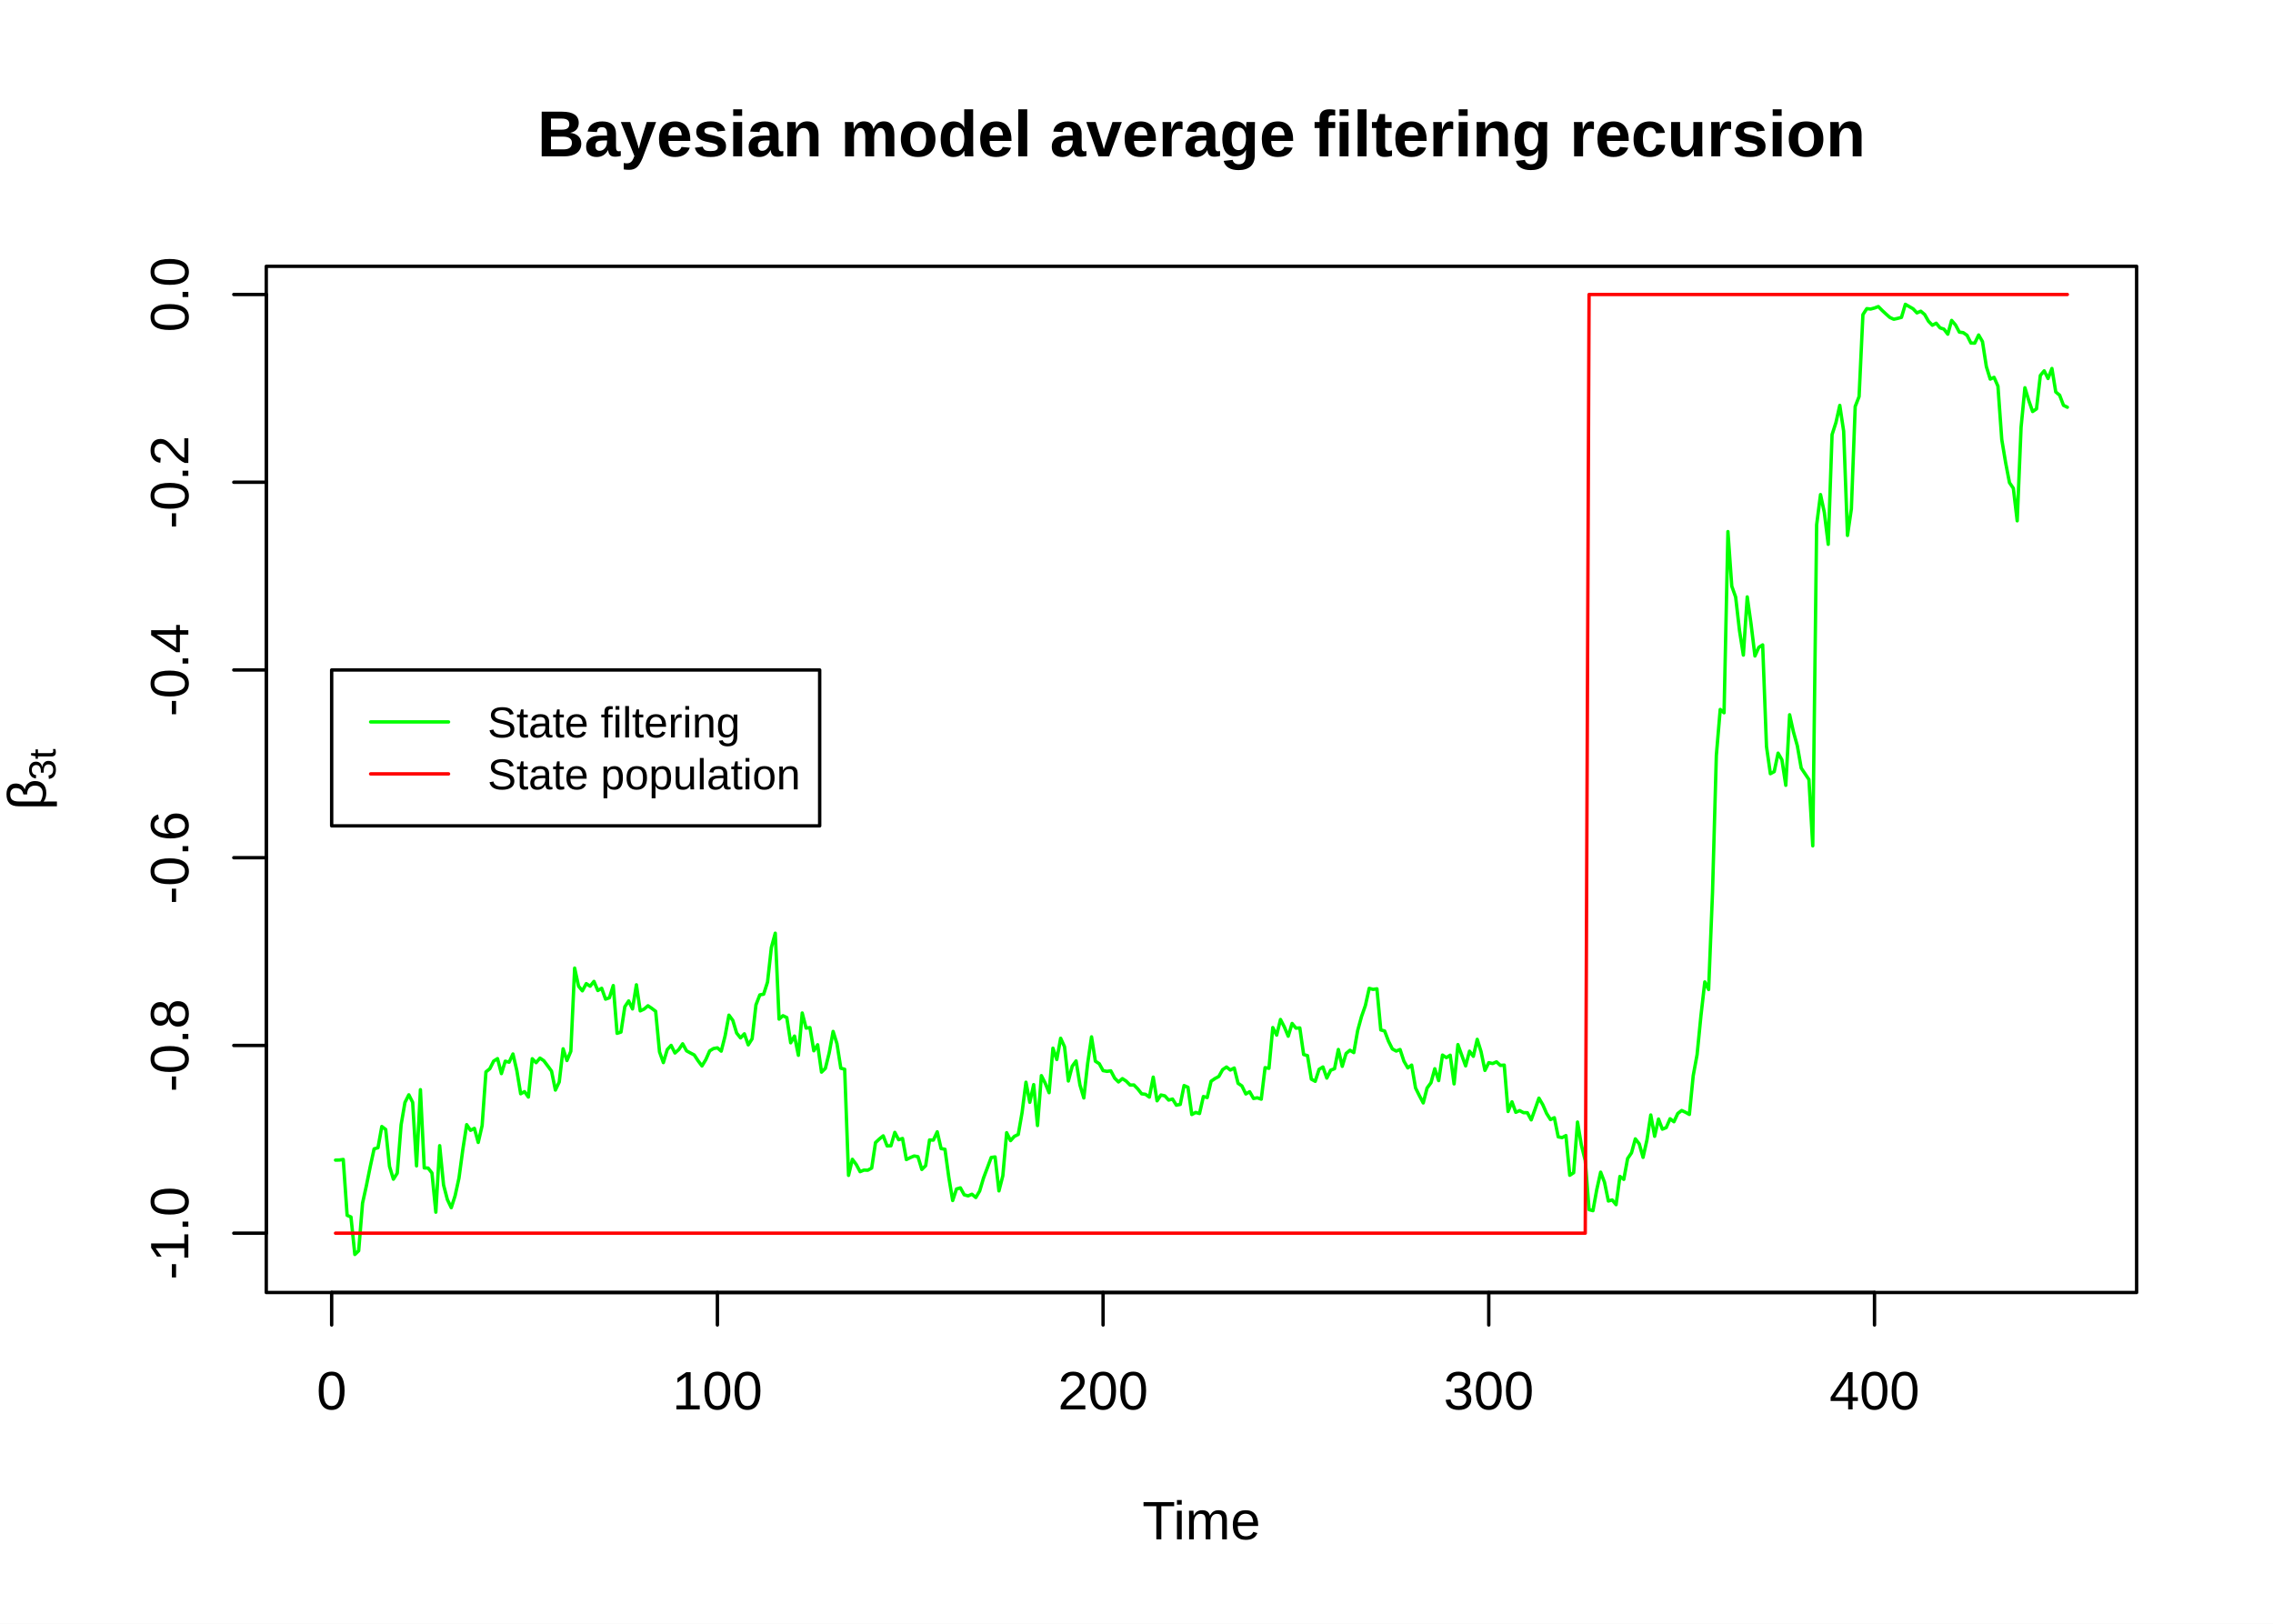
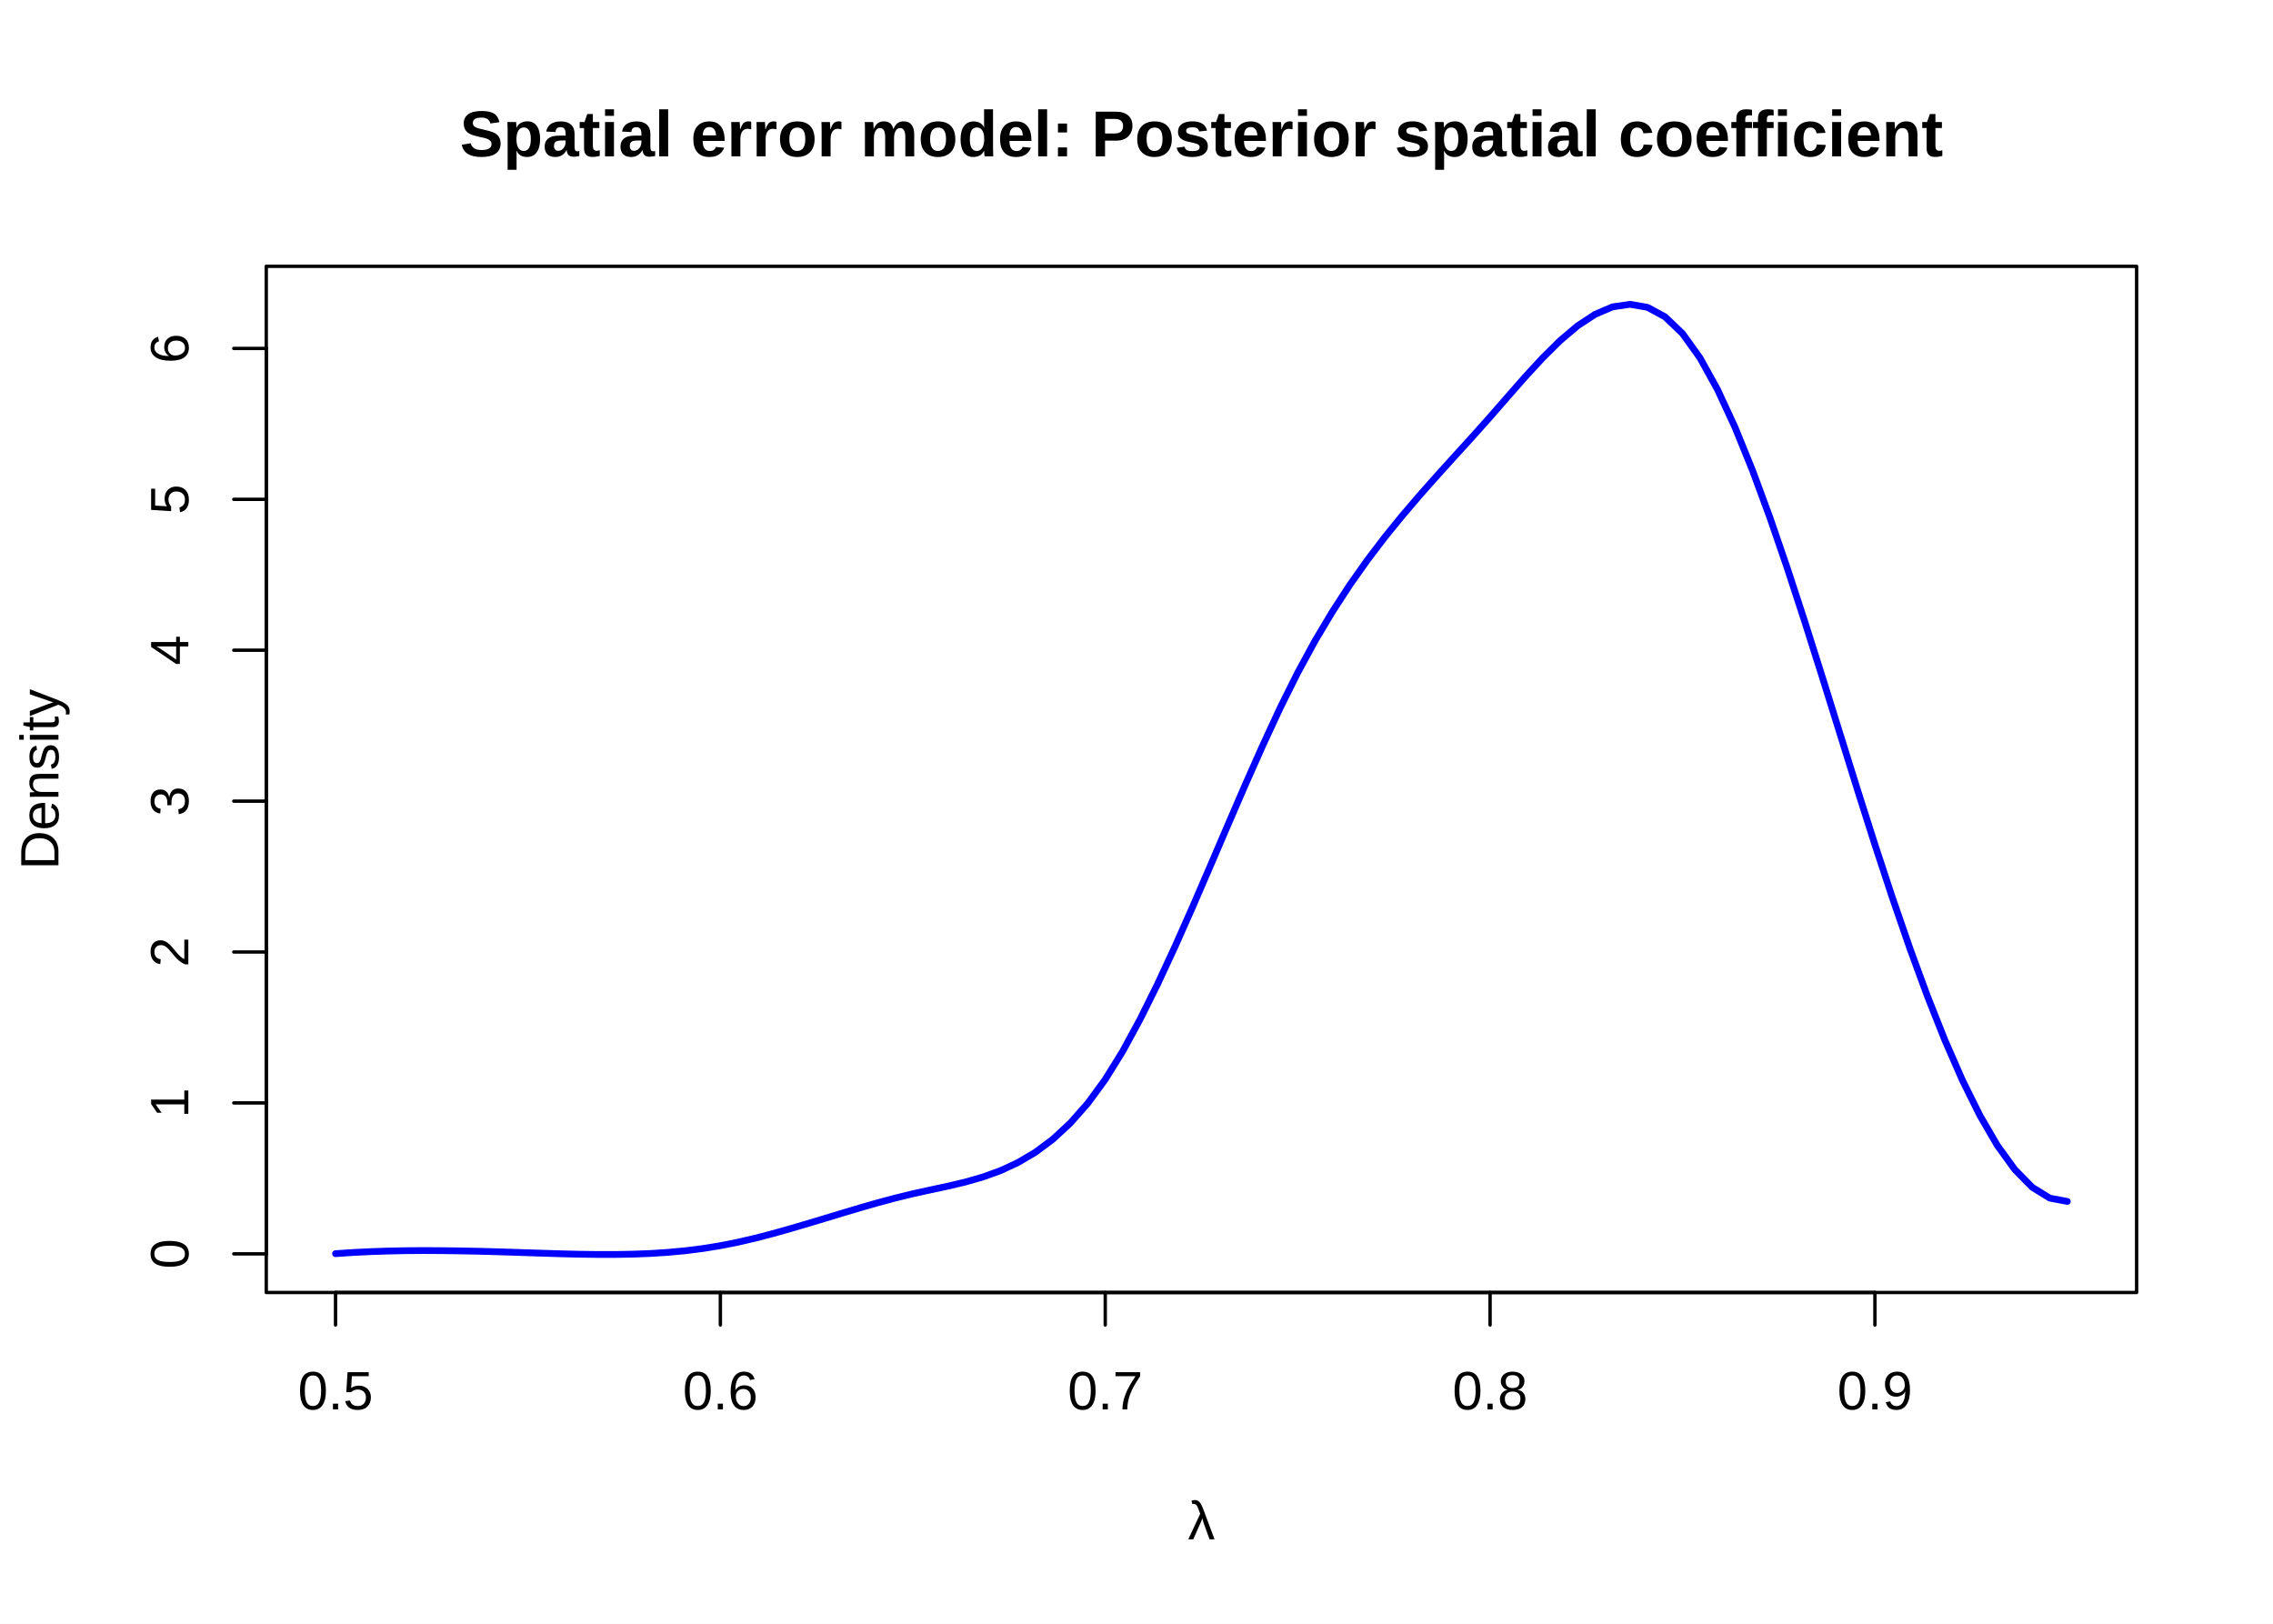
<svg xmlns="http://www.w3.org/2000/svg" class="svglite" width="504.00pt" height="360.00pt" viewBox="0 0 504.00 360.00">
  <defs>
    <style type="text/css">
    .svglite line, .svglite polyline, .svglite polygon, .svglite path, .svglite rect, .svglite circle {
      fill: none;
      stroke: #000000;
      stroke-linecap: round;
      stroke-linejoin: round;
      stroke-miterlimit: 10.00;
    }
    .svglite text {
      white-space: pre;
    }
  </style>
  </defs>
  <rect width="100%" height="100%" style="stroke: none; fill: #FFFFFF;" />
  <defs>
    <clipPath id="cpMC4wMHw1MDQuMDB8MC4wMHwzNjAuMDA=">
      <rect x="0.00" y="0.00" width="504.00" height="360.00" />
    </clipPath>
  </defs>
  <g clip-path="url(#cpMC4wMHw1MDQuMDB8MC4wMHwzNjAuMDA=)">
</g>
  <defs>
    <clipPath id="cpNTkuMDR8NDczLjc2fDU5LjA0fDI4Ni41Ng==">
      <rect x="59.04" y="59.04" width="414.72" height="227.52" />
    </clipPath>
  </defs>
  <g clip-path="url(#cpNTkuMDR8NDczLjc2fDU5LjA0fDI4Ni41Ng==)">
-     <polyline points="74.40,257.21 75.26,257.19 76.11,257.06 76.97,269.45 77.82,269.82 78.68,278.13 79.53,277.31 80.39,266.74 81.24,262.88 82.10,258.63 82.95,254.72 83.81,254.46 84.66,249.76 85.52,250.41 86.37,258.61 87.23,261.44 88.08,260.11 88.94,249.38 89.79,244.43 90.65,242.73 91.50,244.40 92.36,258.49 93.22,241.59 94.07,258.94 94.93,258.97 95.78,260.07 96.64,268.75 97.49,254.01 98.35,262.72 99.20,265.96 100.06,267.76 100.91,265.12 101.77,261.19 102.62,254.87 103.48,249.35 104.33,250.61 105.19,250.17 106.04,253.29 106.90,249.56 107.75,237.65 108.61,236.95 109.46,235.25 110.32,234.71 111.18,238.03 112.03,235.28 112.89,235.50 113.74,233.68 114.60,237.36 115.45,242.50 116.31,242.03 117.16,243.23 118.02,234.73 118.87,235.61 119.73,234.59 120.58,235.17 121.44,236.31 122.29,237.47 123.15,241.68 124.00,239.89 124.86,232.53 125.71,235.13 126.57,233.08 127.42,214.64 128.28,218.63 129.13,219.68 129.99,218.08 130.85,218.65 131.70,217.59 132.56,219.61 133.41,219.11 134.27,221.52 135.12,221.22 135.98,218.51 136.83,229.10 137.69,228.82 138.54,223.21 139.40,221.92 140.25,223.69 141.11,218.34 141.96,224.12 142.82,223.72 143.67,222.99 144.53,223.57 145.38,224.22 146.24,233.22 147.09,235.59 147.95,232.71 148.81,231.77 149.66,233.46 150.52,232.69 151.37,231.42 152.23,232.98 153.08,233.45 153.94,233.90 154.79,235.19 155.65,236.33 156.50,234.94 157.36,232.99 158.21,232.47 159.07,232.32 159.92,233.05 160.78,229.67 161.63,225.07 162.49,226.23 163.34,229.04 164.20,230.11 165.05,229.21 165.91,231.66 166.77,230.31 167.62,222.79 168.48,220.58 169.33,220.42 170.19,217.73 171.04,210.05 171.90,206.90 172.75,225.95 173.61,225.19 174.46,225.61 175.32,231.20 176.17,229.71 177.03,233.97 177.88,224.59 178.74,227.94 179.59,227.83 180.45,232.97 181.30,231.63 182.16,237.70 183.01,236.87 183.87,233.40 184.73,228.68 185.58,231.38 186.44,236.84 187.29,237.06 188.15,260.59 189.00,257.03 189.86,258.18 190.71,259.77 191.57,259.42 192.42,259.45 193.28,258.97 194.13,253.33 194.99,252.52 195.84,251.83 196.70,254.06 197.55,254.03 198.41,251.06 199.26,252.69 200.12,252.41 200.97,257.09 201.83,256.66 202.69,256.29 203.54,256.45 204.40,259.28 205.25,258.44 206.11,252.74 206.96,252.77 207.82,250.93 208.67,254.65 209.53,254.80 210.38,260.99 211.24,266.17 212.09,263.61 212.95,263.36 213.80,264.90 214.66,265.14 215.51,264.77 216.37,265.50 217.22,264.07 218.08,261.18 218.93,258.92 219.79,256.62 220.64,256.50 221.50,264.03 222.36,260.69 223.21,251.13 224.07,252.89 224.92,251.94 225.78,251.52 226.63,246.65 227.49,239.94 228.34,244.39 229.20,240.47 230.05,249.54 230.91,238.48 231.76,240.16 232.62,242.26 233.47,232.39 234.33,234.91 235.18,230.19 236.04,232.07 236.89,239.67 237.75,236.39 238.60,235.22 239.46,240.55 240.32,243.43 241.17,235.78 242.03,229.88 242.88,235.28 243.74,235.83 244.59,237.37 245.45,237.53 246.30,237.41 247.16,239.04 248.01,239.88 248.87,239.14 249.72,239.70 250.58,240.57 251.43,240.55 252.29,241.43 253.14,242.51 254.00,242.62 254.85,243.24 255.71,238.81 256.56,244.06 257.42,242.77 258.28,242.96 259.13,243.90 259.99,243.67 260.84,245.03 261.70,244.86 262.55,240.68 263.41,241.06 264.26,247.10 265.12,246.64 265.97,246.88 266.83,243.11 267.68,243.34 268.54,239.72 269.39,239.13 270.25,238.67 271.10,237.15 271.96,236.57 272.81,237.24 273.67,236.79 274.52,240.18 275.38,240.77 276.24,242.54 277.09,242.05 277.95,243.54 278.80,243.39 279.66,243.70 280.51,236.71 281.37,236.86 282.22,227.82 283.08,229.50 283.93,226.03 284.79,227.70 285.64,229.74 286.50,226.91 287.35,227.95 288.21,227.90 289.06,233.80 289.92,234.05 290.77,239.26 291.63,239.74 292.48,237.09 293.34,236.56 294.20,239.02 295.05,237.28 295.91,236.94 296.76,232.68 297.62,236.42 298.47,233.57 299.33,232.85 300.18,233.37 301.04,228.49 301.89,225.39 302.75,222.94 303.60,219.13 304.46,219.36 305.31,219.23 306.17,228.35 307.02,228.58 307.88,230.86 308.73,232.56 309.59,233.03 310.44,232.69 311.30,235.28 312.16,236.76 313.01,236.14 313.87,241.20 314.72,242.91 315.58,244.53 316.43,241.23 317.29,240.06 318.14,236.95 319.00,239.58 319.85,233.92 320.71,234.49 321.56,233.95 322.42,240.31 323.27,231.60 324.13,233.98 324.98,236.32 325.84,233.06 326.69,234.20 327.55,230.43 328.40,233.16 329.26,237.32 330.11,235.61 330.97,235.80 331.83,235.42 332.68,236.21 333.54,236.14 334.39,246.43 335.25,244.28 336.10,246.61 336.96,246.23 337.81,246.69 338.67,246.70 339.52,248.29 340.38,245.90 341.23,243.47 342.09,244.93 342.94,246.87 343.80,248.22 344.65,247.81 345.51,252.05 346.36,252.22 347.22,251.77 348.07,260.57 348.93,260.00 349.79,248.77 350.64,253.87 351.50,257.30 352.35,268.19 353.21,268.42 354.06,263.73 354.92,259.88 355.77,262.11 356.63,266.28 357.48,266.04 358.34,267.09 359.19,260.83 360.05,261.48 360.90,256.86 361.76,255.60 362.61,252.50 363.47,253.60 364.32,256.60 365.18,252.76 366.03,247.20 366.89,251.93 367.75,248.10 368.60,250.35 369.46,250.00 370.31,248.04 371.17,248.70 372.02,246.87 372.88,246.21 373.73,246.60 374.59,247.08 375.44,238.50 376.30,233.84 377.15,225.25 378.01,217.70 378.86,219.39 379.72,197.92 380.57,167.49 381.43,157.30 382.28,158.03 383.14,117.86 383.99,129.95 384.85,132.37 385.71,139.84 386.56,145.24 387.42,132.34 388.27,138.36 389.13,145.44 389.98,143.53 390.84,142.98 391.69,165.50 392.55,171.54 393.40,171.08 394.26,166.98 395.11,168.46 395.97,174.11 396.82,158.47 397.68,162.32 398.53,165.36 399.39,170.29 400.24,171.55 401.10,172.83 401.95,187.53 402.81,116.36 403.67,109.65 404.52,113.63 405.38,120.68 406.23,96.36 407.09,93.69 407.94,89.88 408.80,95.60 409.65,118.71 410.51,112.81 411.36,90.13 412.22,87.92 413.07,69.76 413.93,68.43 414.78,68.52 415.64,68.29 416.49,67.97 417.35,68.84 418.20,69.63 419.06,70.39 419.91,70.78 420.77,70.59 421.62,70.36 422.48,67.47 423.34,67.97 424.19,68.46 425.05,69.37 425.90,69.00 426.76,69.73 427.61,71.22 428.47,72.11 429.32,71.66 430.18,72.69 431.03,72.97 431.89,74.09 432.74,71.04 433.60,72.04 434.45,73.63 435.31,73.75 436.16,74.34 437.02,76.06 437.87,76.07 438.73,74.27 439.58,75.73 440.44,81.27 441.30,84.05 442.15,83.66 443.01,85.61 443.86,97.46 444.72,102.61 445.57,107.02 446.43,108.26 447.28,115.47 448.14,94.74 448.99,85.97 449.85,88.81 450.70,91.24 451.56,90.65 452.41,83.24 453.27,82.22 454.12,83.92 454.98,81.70 455.83,86.90 456.69,87.62 457.54,89.86 458.40,90.29 " style="stroke-width: 0.75; stroke: #00FF00;" />
+     <polyline points="74.40,277.95 78.28,277.69 82.16,277.50 86.04,277.37 89.92,277.29 93.79,277.26 97.67,277.28 101.55,277.33 105.43,277.40 109.31,277.50 113.19,277.62 117.07,277.75 120.95,277.87 124.82,277.99 128.70,278.08 132.58,278.13 136.46,278.13 140.34,278.06 144.22,277.91 148.10,277.66 151.98,277.30 155.85,276.81 159.73,276.18 163.61,275.41 167.49,274.51 171.37,273.50 175.25,272.41 179.13,271.27 183.01,270.10 186.88,268.93 190.76,267.77 194.64,266.66 198.52,265.62 202.40,264.67 206.28,263.82 210.16,262.99 214.04,262.07 217.92,260.96 221.79,259.57 225.67,257.77 229.55,255.49 233.43,252.60 237.31,249.01 241.19,244.62 245.07,239.32 248.95,233.06 252.82,225.94 256.70,218.13 260.58,209.77 264.46,201.03 268.34,192.05 272.22,183.00 276.10,174.03 279.98,165.30 283.85,156.96 287.73,149.17 291.61,142.04 295.49,135.54 299.37,129.58 303.25,124.10 307.13,119.01 311.01,114.24 314.88,109.71 318.76,105.34 322.64,101.06 326.52,96.79 330.40,92.44 334.28,88.00 338.16,83.58 342.04,79.37 345.92,75.53 349.79,72.25 353.67,69.70 357.55,68.04 361.43,67.47 365.31,68.14 369.19,70.24 373.07,73.95 376.95,79.36 380.82,86.35 384.70,94.72 388.58,104.26 392.46,114.78 396.34,126.08 400.22,137.96 404.10,150.22 407.98,162.65 411.85,175.06 415.73,187.26 419.61,199.04 423.49,210.28 427.37,220.85 431.25,230.63 435.13,239.49 439.01,247.31 442.88,253.96 446.76,259.31 450.64,263.25 454.52,265.64 458.40,266.37 " style="stroke-width: 1.50; stroke: #0000FF;" />
  </g>
  <g clip-path="url(#cpMC4wMHw1MDQuMDB8MC4wMHwzNjAuMDA=)">
-     <line x1="73.54" y1="286.56" x2="415.64" y2="286.56" style="stroke-width: 0.75;" />
-     <line x1="73.54" y1="286.56" x2="73.54" y2="293.76" style="stroke-width: 0.75;" />
-     <line x1="159.07" y1="286.56" x2="159.07" y2="293.76" style="stroke-width: 0.75;" />
-     <line x1="244.59" y1="286.56" x2="244.59" y2="293.76" style="stroke-width: 0.75;" />
-     <line x1="330.11" y1="286.56" x2="330.11" y2="293.76" style="stroke-width: 0.75;" />
-     <line x1="415.64" y1="286.56" x2="415.64" y2="293.76" style="stroke-width: 0.75;" />
-     <text x="73.54" y="312.48" text-anchor="middle" style="font-size: 12.00px; font-family: &quot;Arial&quot;;" textLength="6.67px" lengthAdjust="spacingAndGlyphs">0</text>
-     <text x="159.07" y="312.48" text-anchor="middle" style="font-size: 12.00px; font-family: &quot;Arial&quot;;" textLength="20.02px" lengthAdjust="spacingAndGlyphs">100</text>
-     <text x="244.59" y="312.48" text-anchor="middle" style="font-size: 12.00px; font-family: &quot;Arial&quot;;" textLength="20.02px" lengthAdjust="spacingAndGlyphs">200</text>
-     <text x="330.11" y="312.48" text-anchor="middle" style="font-size: 12.00px; font-family: &quot;Arial&quot;;" textLength="20.02px" lengthAdjust="spacingAndGlyphs">300</text>
-     <text x="415.64" y="312.48" text-anchor="middle" style="font-size: 12.00px; font-family: &quot;Arial&quot;;" textLength="20.02px" lengthAdjust="spacingAndGlyphs">400</text>
-     <line x1="59.04" y1="273.41" x2="59.04" y2="65.29" style="stroke-width: 0.75;" />
-     <line x1="59.04" y1="273.41" x2="51.84" y2="273.41" style="stroke-width: 0.75;" />
-     <line x1="59.04" y1="231.79" x2="51.84" y2="231.79" style="stroke-width: 0.75;" />
-     <line x1="59.04" y1="190.16" x2="51.84" y2="190.16" style="stroke-width: 0.75;" />
-     <line x1="59.04" y1="148.54" x2="51.84" y2="148.54" style="stroke-width: 0.75;" />
-     <line x1="59.04" y1="106.92" x2="51.84" y2="106.92" style="stroke-width: 0.75;" />
-     <line x1="59.04" y1="65.29" x2="51.84" y2="65.29" style="stroke-width: 0.75;" />
-     <text transform="translate(41.76,273.41) rotate(-90)" text-anchor="middle" style="font-size: 12.00px; font-family: &quot;Arial&quot;;" textLength="20.68px" lengthAdjust="spacingAndGlyphs">-1.0</text>
-     <text transform="translate(41.76,231.79) rotate(-90)" text-anchor="middle" style="font-size: 12.00px; font-family: &quot;Arial&quot;;" textLength="20.68px" lengthAdjust="spacingAndGlyphs">-0.8</text>
-     <text transform="translate(41.76,190.16) rotate(-90)" text-anchor="middle" style="font-size: 12.00px; font-family: &quot;Arial&quot;;" textLength="20.68px" lengthAdjust="spacingAndGlyphs">-0.6</text>
-     <text transform="translate(41.76,148.54) rotate(-90)" text-anchor="middle" style="font-size: 12.00px; font-family: &quot;Arial&quot;;" textLength="20.68px" lengthAdjust="spacingAndGlyphs">-0.4</text>
-     <text transform="translate(41.76,106.92) rotate(-90)" text-anchor="middle" style="font-size: 12.00px; font-family: &quot;Arial&quot;;" textLength="20.68px" lengthAdjust="spacingAndGlyphs">-0.2</text>
-     <text transform="translate(41.76,65.29) rotate(-90)" text-anchor="middle" style="font-size: 12.00px; font-family: &quot;Arial&quot;;" textLength="16.68px" lengthAdjust="spacingAndGlyphs">0.0</text>
+     <line x1="74.40" y1="286.56" x2="415.73" y2="286.56" style="stroke-width: 0.75;" />
+     <line x1="74.40" y1="286.56" x2="74.40" y2="293.76" style="stroke-width: 0.75;" />
+     <line x1="159.73" y1="286.56" x2="159.73" y2="293.76" style="stroke-width: 0.75;" />
+     <line x1="245.07" y1="286.56" x2="245.07" y2="293.76" style="stroke-width: 0.75;" />
+     <line x1="330.40" y1="286.56" x2="330.40" y2="293.76" style="stroke-width: 0.75;" />
+     <line x1="415.73" y1="286.56" x2="415.73" y2="293.76" style="stroke-width: 0.75;" />
+     <text x="74.40" y="312.48" text-anchor="middle" style="font-size: 12.00px; font-family: &quot;Arial&quot;;" textLength="16.68px" lengthAdjust="spacingAndGlyphs">0.5</text>
+     <text x="159.73" y="312.48" text-anchor="middle" style="font-size: 12.00px; font-family: &quot;Arial&quot;;" textLength="16.68px" lengthAdjust="spacingAndGlyphs">0.6</text>
+     <text x="245.07" y="312.48" text-anchor="middle" style="font-size: 12.00px; font-family: &quot;Arial&quot;;" textLength="16.68px" lengthAdjust="spacingAndGlyphs">0.7</text>
+     <text x="330.40" y="312.48" text-anchor="middle" style="font-size: 12.00px; font-family: &quot;Arial&quot;;" textLength="16.68px" lengthAdjust="spacingAndGlyphs">0.8</text>
+     <text x="415.73" y="312.48" text-anchor="middle" style="font-size: 12.00px; font-family: &quot;Arial&quot;;" textLength="16.68px" lengthAdjust="spacingAndGlyphs">0.9</text>
+     <line x1="59.04" y1="277.99" x2="59.04" y2="77.25" style="stroke-width: 0.75;" />
+     <line x1="59.04" y1="277.99" x2="51.84" y2="277.99" style="stroke-width: 0.75;" />
+     <line x1="59.04" y1="244.53" x2="51.84" y2="244.53" style="stroke-width: 0.75;" />
+     <line x1="59.04" y1="211.07" x2="51.84" y2="211.07" style="stroke-width: 0.75;" />
+     <line x1="59.04" y1="177.62" x2="51.84" y2="177.62" style="stroke-width: 0.75;" />
+     <line x1="59.04" y1="144.16" x2="51.84" y2="144.16" style="stroke-width: 0.75;" />
+     <line x1="59.04" y1="110.71" x2="51.84" y2="110.71" style="stroke-width: 0.75;" />
+     <line x1="59.04" y1="77.25" x2="51.84" y2="77.25" style="stroke-width: 0.75;" />
+     <text transform="translate(41.76,277.99) rotate(-90)" text-anchor="middle" style="font-size: 12.00px; font-family: &quot;Arial&quot;;" textLength="6.67px" lengthAdjust="spacingAndGlyphs">0</text>
+     <text transform="translate(41.76,244.53) rotate(-90)" text-anchor="middle" style="font-size: 12.00px; font-family: &quot;Arial&quot;;" textLength="6.67px" lengthAdjust="spacingAndGlyphs">1</text>
+     <text transform="translate(41.76,211.07) rotate(-90)" text-anchor="middle" style="font-size: 12.00px; font-family: &quot;Arial&quot;;" textLength="6.67px" lengthAdjust="spacingAndGlyphs">2</text>
+     <text transform="translate(41.76,177.62) rotate(-90)" text-anchor="middle" style="font-size: 12.00px; font-family: &quot;Arial&quot;;" textLength="6.67px" lengthAdjust="spacingAndGlyphs">3</text>
+     <text transform="translate(41.76,144.16) rotate(-90)" text-anchor="middle" style="font-size: 12.00px; font-family: &quot;Arial&quot;;" textLength="6.67px" lengthAdjust="spacingAndGlyphs">4</text>
+     <text transform="translate(41.76,110.71) rotate(-90)" text-anchor="middle" style="font-size: 12.00px; font-family: &quot;Arial&quot;;" textLength="6.67px" lengthAdjust="spacingAndGlyphs">5</text>
+     <text transform="translate(41.76,77.25) rotate(-90)" text-anchor="middle" style="font-size: 12.00px; font-family: &quot;Arial&quot;;" textLength="6.67px" lengthAdjust="spacingAndGlyphs">6</text>
    <polygon points="59.04,286.56 473.76,286.56 473.76,59.04 59.04,59.04 " style="stroke-width: 0.75;" />
-     <text x="266.40" y="34.67" text-anchor="middle" style="font-size: 14.40px; font-weight: bold; font-family: &quot;Arial&quot;;" textLength="294.36px" lengthAdjust="spacingAndGlyphs">Bayesian model average filtering recursion</text>
-     <text x="266.40" y="341.28" text-anchor="middle" style="font-size: 12.00px; font-family: &quot;Arial&quot;;" textLength="26.22px" lengthAdjust="spacingAndGlyphs">Time</text>
-     <text transform="translate(10.14,179.59) rotate(-90)" style="font-size: 12.00px; font-family: &quot;Arial&quot;;" textLength="6.57px" lengthAdjust="spacingAndGlyphs">β</text>
-     <text transform="translate(12.32,173.01) rotate(-90)" style="font-size: 8.40px; font-family: &quot;Arial&quot;;" textLength="4.67px" lengthAdjust="spacingAndGlyphs">3</text>
-     <text transform="translate(12.32,168.35) rotate(-90)" style="font-size: 8.40px; font-family: &quot;Arial&quot;;" textLength="2.33px" lengthAdjust="spacingAndGlyphs">t</text>
-   </g>
-   <g clip-path="url(#cpNTkuMDR8NDczLjc2fDU5LjA0fDI4Ni41Ng==)">
-     <polyline points="74.40,273.41 75.26,273.41 76.11,273.41 76.97,273.41 77.82,273.41 78.68,273.41 79.53,273.41 80.39,273.41 81.24,273.41 82.10,273.41 82.95,273.41 83.81,273.41 84.66,273.41 85.52,273.41 86.37,273.41 87.23,273.41 88.08,273.41 88.94,273.41 89.79,273.41 90.65,273.41 91.50,273.41 92.36,273.41 93.22,273.41 94.07,273.41 94.93,273.41 95.78,273.41 96.64,273.41 97.49,273.41 98.35,273.41 99.20,273.41 100.06,273.41 100.91,273.41 101.77,273.41 102.62,273.41 103.48,273.41 104.33,273.41 105.19,273.41 106.04,273.41 106.90,273.41 107.75,273.41 108.61,273.41 109.46,273.41 110.32,273.41 111.18,273.41 112.03,273.41 112.89,273.41 113.74,273.41 114.60,273.41 115.45,273.41 116.31,273.41 117.16,273.41 118.02,273.41 118.87,273.41 119.73,273.41 120.58,273.41 121.44,273.41 122.29,273.41 123.15,273.41 124.00,273.41 124.86,273.41 125.71,273.41 126.57,273.41 127.42,273.41 128.28,273.41 129.13,273.41 129.99,273.41 130.85,273.41 131.70,273.41 132.56,273.41 133.41,273.41 134.27,273.41 135.12,273.41 135.98,273.41 136.83,273.41 137.69,273.41 138.54,273.41 139.40,273.41 140.25,273.41 141.11,273.41 141.96,273.41 142.82,273.41 143.67,273.41 144.53,273.41 145.38,273.41 146.24,273.41 147.09,273.41 147.95,273.41 148.81,273.41 149.66,273.41 150.52,273.41 151.37,273.41 152.23,273.41 153.08,273.41 153.94,273.41 154.79,273.41 155.65,273.41 156.50,273.41 157.36,273.41 158.21,273.41 159.07,273.41 159.92,273.41 160.78,273.41 161.63,273.41 162.49,273.41 163.34,273.41 164.20,273.41 165.05,273.41 165.91,273.41 166.77,273.41 167.62,273.41 168.48,273.41 169.33,273.41 170.19,273.41 171.04,273.41 171.90,273.41 172.75,273.41 173.61,273.41 174.46,273.41 175.32,273.41 176.17,273.41 177.03,273.41 177.88,273.41 178.74,273.41 179.59,273.41 180.45,273.41 181.30,273.41 182.16,273.41 183.01,273.41 183.87,273.41 184.73,273.41 185.58,273.41 186.44,273.41 187.29,273.41 188.15,273.41 189.00,273.41 189.86,273.41 190.71,273.41 191.57,273.41 192.42,273.41 193.28,273.41 194.13,273.41 194.99,273.41 195.84,273.41 196.70,273.41 197.55,273.41 198.41,273.41 199.26,273.41 200.12,273.41 200.97,273.41 201.83,273.41 202.69,273.41 203.54,273.41 204.40,273.41 205.25,273.41 206.11,273.41 206.96,273.41 207.82,273.41 208.67,273.41 209.53,273.41 210.38,273.41 211.24,273.41 212.09,273.41 212.95,273.41 213.80,273.41 214.66,273.41 215.51,273.41 216.37,273.41 217.22,273.41 218.08,273.41 218.93,273.41 219.79,273.41 220.64,273.41 221.50,273.41 222.36,273.41 223.21,273.41 224.07,273.41 224.92,273.41 225.78,273.41 226.63,273.41 227.49,273.41 228.34,273.41 229.20,273.41 230.05,273.41 230.91,273.41 231.76,273.41 232.62,273.41 233.47,273.41 234.33,273.41 235.18,273.41 236.04,273.41 236.89,273.41 237.75,273.41 238.60,273.41 239.46,273.41 240.32,273.41 241.17,273.41 242.03,273.41 242.88,273.41 243.74,273.41 244.59,273.41 245.45,273.41 246.30,273.41 247.16,273.41 248.01,273.41 248.87,273.41 249.72,273.41 250.58,273.41 251.43,273.41 252.29,273.41 253.14,273.41 254.00,273.41 254.85,273.41 255.71,273.41 256.56,273.41 257.42,273.41 258.28,273.41 259.13,273.41 259.99,273.41 260.84,273.41 261.70,273.41 262.55,273.41 263.41,273.41 264.26,273.41 265.12,273.41 265.97,273.41 266.83,273.41 267.68,273.41 268.54,273.41 269.39,273.41 270.25,273.41 271.10,273.41 271.96,273.41 272.81,273.41 273.67,273.41 274.52,273.41 275.38,273.41 276.24,273.41 277.09,273.41 277.95,273.41 278.80,273.41 279.66,273.41 280.51,273.41 281.37,273.41 282.22,273.41 283.08,273.41 283.93,273.41 284.79,273.41 285.64,273.41 286.50,273.41 287.35,273.41 288.21,273.41 289.06,273.41 289.92,273.41 290.77,273.41 291.63,273.41 292.48,273.41 293.34,273.41 294.20,273.41 295.05,273.41 295.91,273.41 296.76,273.41 297.62,273.41 298.47,273.41 299.33,273.41 300.18,273.41 301.04,273.41 301.89,273.41 302.75,273.41 303.60,273.41 304.46,273.41 305.31,273.41 306.17,273.41 307.02,273.41 307.88,273.41 308.73,273.41 309.59,273.41 310.44,273.41 311.30,273.41 312.16,273.41 313.01,273.41 313.87,273.41 314.72,273.41 315.58,273.41 316.43,273.41 317.29,273.41 318.14,273.41 319.00,273.41 319.85,273.41 320.71,273.41 321.56,273.41 322.42,273.41 323.27,273.41 324.13,273.41 324.98,273.41 325.84,273.41 326.69,273.41 327.55,273.41 328.40,273.41 329.26,273.41 330.11,273.41 330.97,273.41 331.83,273.41 332.68,273.41 333.54,273.41 334.39,273.41 335.25,273.41 336.10,273.41 336.96,273.41 337.81,273.41 338.67,273.41 339.52,273.41 340.38,273.41 341.23,273.41 342.09,273.41 342.94,273.41 343.80,273.41 344.65,273.41 345.51,273.41 346.36,273.41 347.22,273.41 348.07,273.41 348.93,273.41 349.79,273.41 350.64,273.41 351.50,273.41 352.35,65.29 353.21,65.29 354.06,65.29 354.92,65.29 355.77,65.29 356.63,65.29 357.48,65.29 358.34,65.29 359.19,65.29 360.05,65.29 360.90,65.29 361.76,65.29 362.61,65.29 363.47,65.29 364.32,65.29 365.18,65.29 366.03,65.29 366.89,65.29 367.75,65.29 368.60,65.29 369.46,65.29 370.31,65.29 371.17,65.29 372.02,65.29 372.88,65.29 373.73,65.29 374.59,65.29 375.44,65.29 376.30,65.29 377.15,65.29 378.01,65.29 378.86,65.29 379.72,65.29 380.57,65.29 381.43,65.29 382.28,65.29 383.14,65.29 383.99,65.29 384.85,65.29 385.71,65.29 386.56,65.29 387.42,65.29 388.27,65.29 389.13,65.29 389.98,65.29 390.84,65.29 391.69,65.29 392.55,65.29 393.40,65.29 394.26,65.29 395.11,65.29 395.97,65.29 396.82,65.29 397.68,65.29 398.53,65.29 399.39,65.29 400.24,65.29 401.10,65.29 401.95,65.29 402.81,65.29 403.67,65.29 404.52,65.29 405.38,65.29 406.23,65.29 407.09,65.29 407.94,65.29 408.80,65.29 409.65,65.29 410.51,65.29 411.36,65.29 412.22,65.29 413.07,65.29 413.93,65.29 414.78,65.29 415.64,65.29 416.49,65.29 417.35,65.29 418.20,65.29 419.06,65.29 419.91,65.29 420.77,65.29 421.62,65.29 422.48,65.29 423.34,65.29 424.19,65.29 425.05,65.29 425.90,65.29 426.76,65.29 427.61,65.29 428.47,65.29 429.32,65.29 430.18,65.29 431.03,65.29 431.89,65.29 432.74,65.29 433.60,65.29 434.45,65.29 435.31,65.29 436.16,65.29 437.02,65.29 437.87,65.29 438.73,65.29 439.58,65.29 440.44,65.29 441.30,65.29 442.15,65.29 443.01,65.29 443.86,65.29 444.72,65.29 445.57,65.29 446.43,65.29 447.28,65.29 448.14,65.29 448.99,65.29 449.85,65.29 450.70,65.29 451.56,65.29 452.41,65.29 453.27,65.29 454.12,65.29 454.98,65.29 455.83,65.29 456.69,65.29 457.54,65.29 458.40,65.29 " style="stroke-width: 0.75; stroke: #FF0000;" />
-     <rect x="73.54" y="148.54" width="108.21" height="34.56" style="stroke-width: 0.75; fill: #FFFFFF;" />
-     <line x1="82.18" y1="160.06" x2="99.46" y2="160.06" style="stroke-width: 0.75; stroke: #00FF00;" />
-     <line x1="82.18" y1="171.58" x2="99.46" y2="171.58" style="stroke-width: 0.75; stroke: #FF0000;" />
-     <text x="108.10" y="163.49" style="font-size: 9.60px; font-family: &quot;Arial&quot;;" textLength="55.98px" lengthAdjust="spacingAndGlyphs">State filtering</text>
-     <text x="108.10" y="175.01" style="font-size: 9.60px; font-family: &quot;Arial&quot;;" textLength="69.33px" lengthAdjust="spacingAndGlyphs">State population</text>
+     <text x="266.40" y="34.67" text-anchor="middle" style="font-size: 14.40px; font-weight: bold; font-family: &quot;Arial&quot;;" textLength="328.72px" lengthAdjust="spacingAndGlyphs">Spatial error model: Posterior spatial coefficient</text>
+     <text x="263.41" y="341.28" style="font-size: 12.00px; font-family: &quot;Arial&quot;;" textLength="5.98px" lengthAdjust="spacingAndGlyphs">λ</text>
+     <text transform="translate(12.96,172.80) rotate(-90)" text-anchor="middle" style="font-size: 12.00px; font-family: &quot;Arial&quot;;" textLength="40.02px" lengthAdjust="spacingAndGlyphs">Density</text>
  </g>
</svg>
